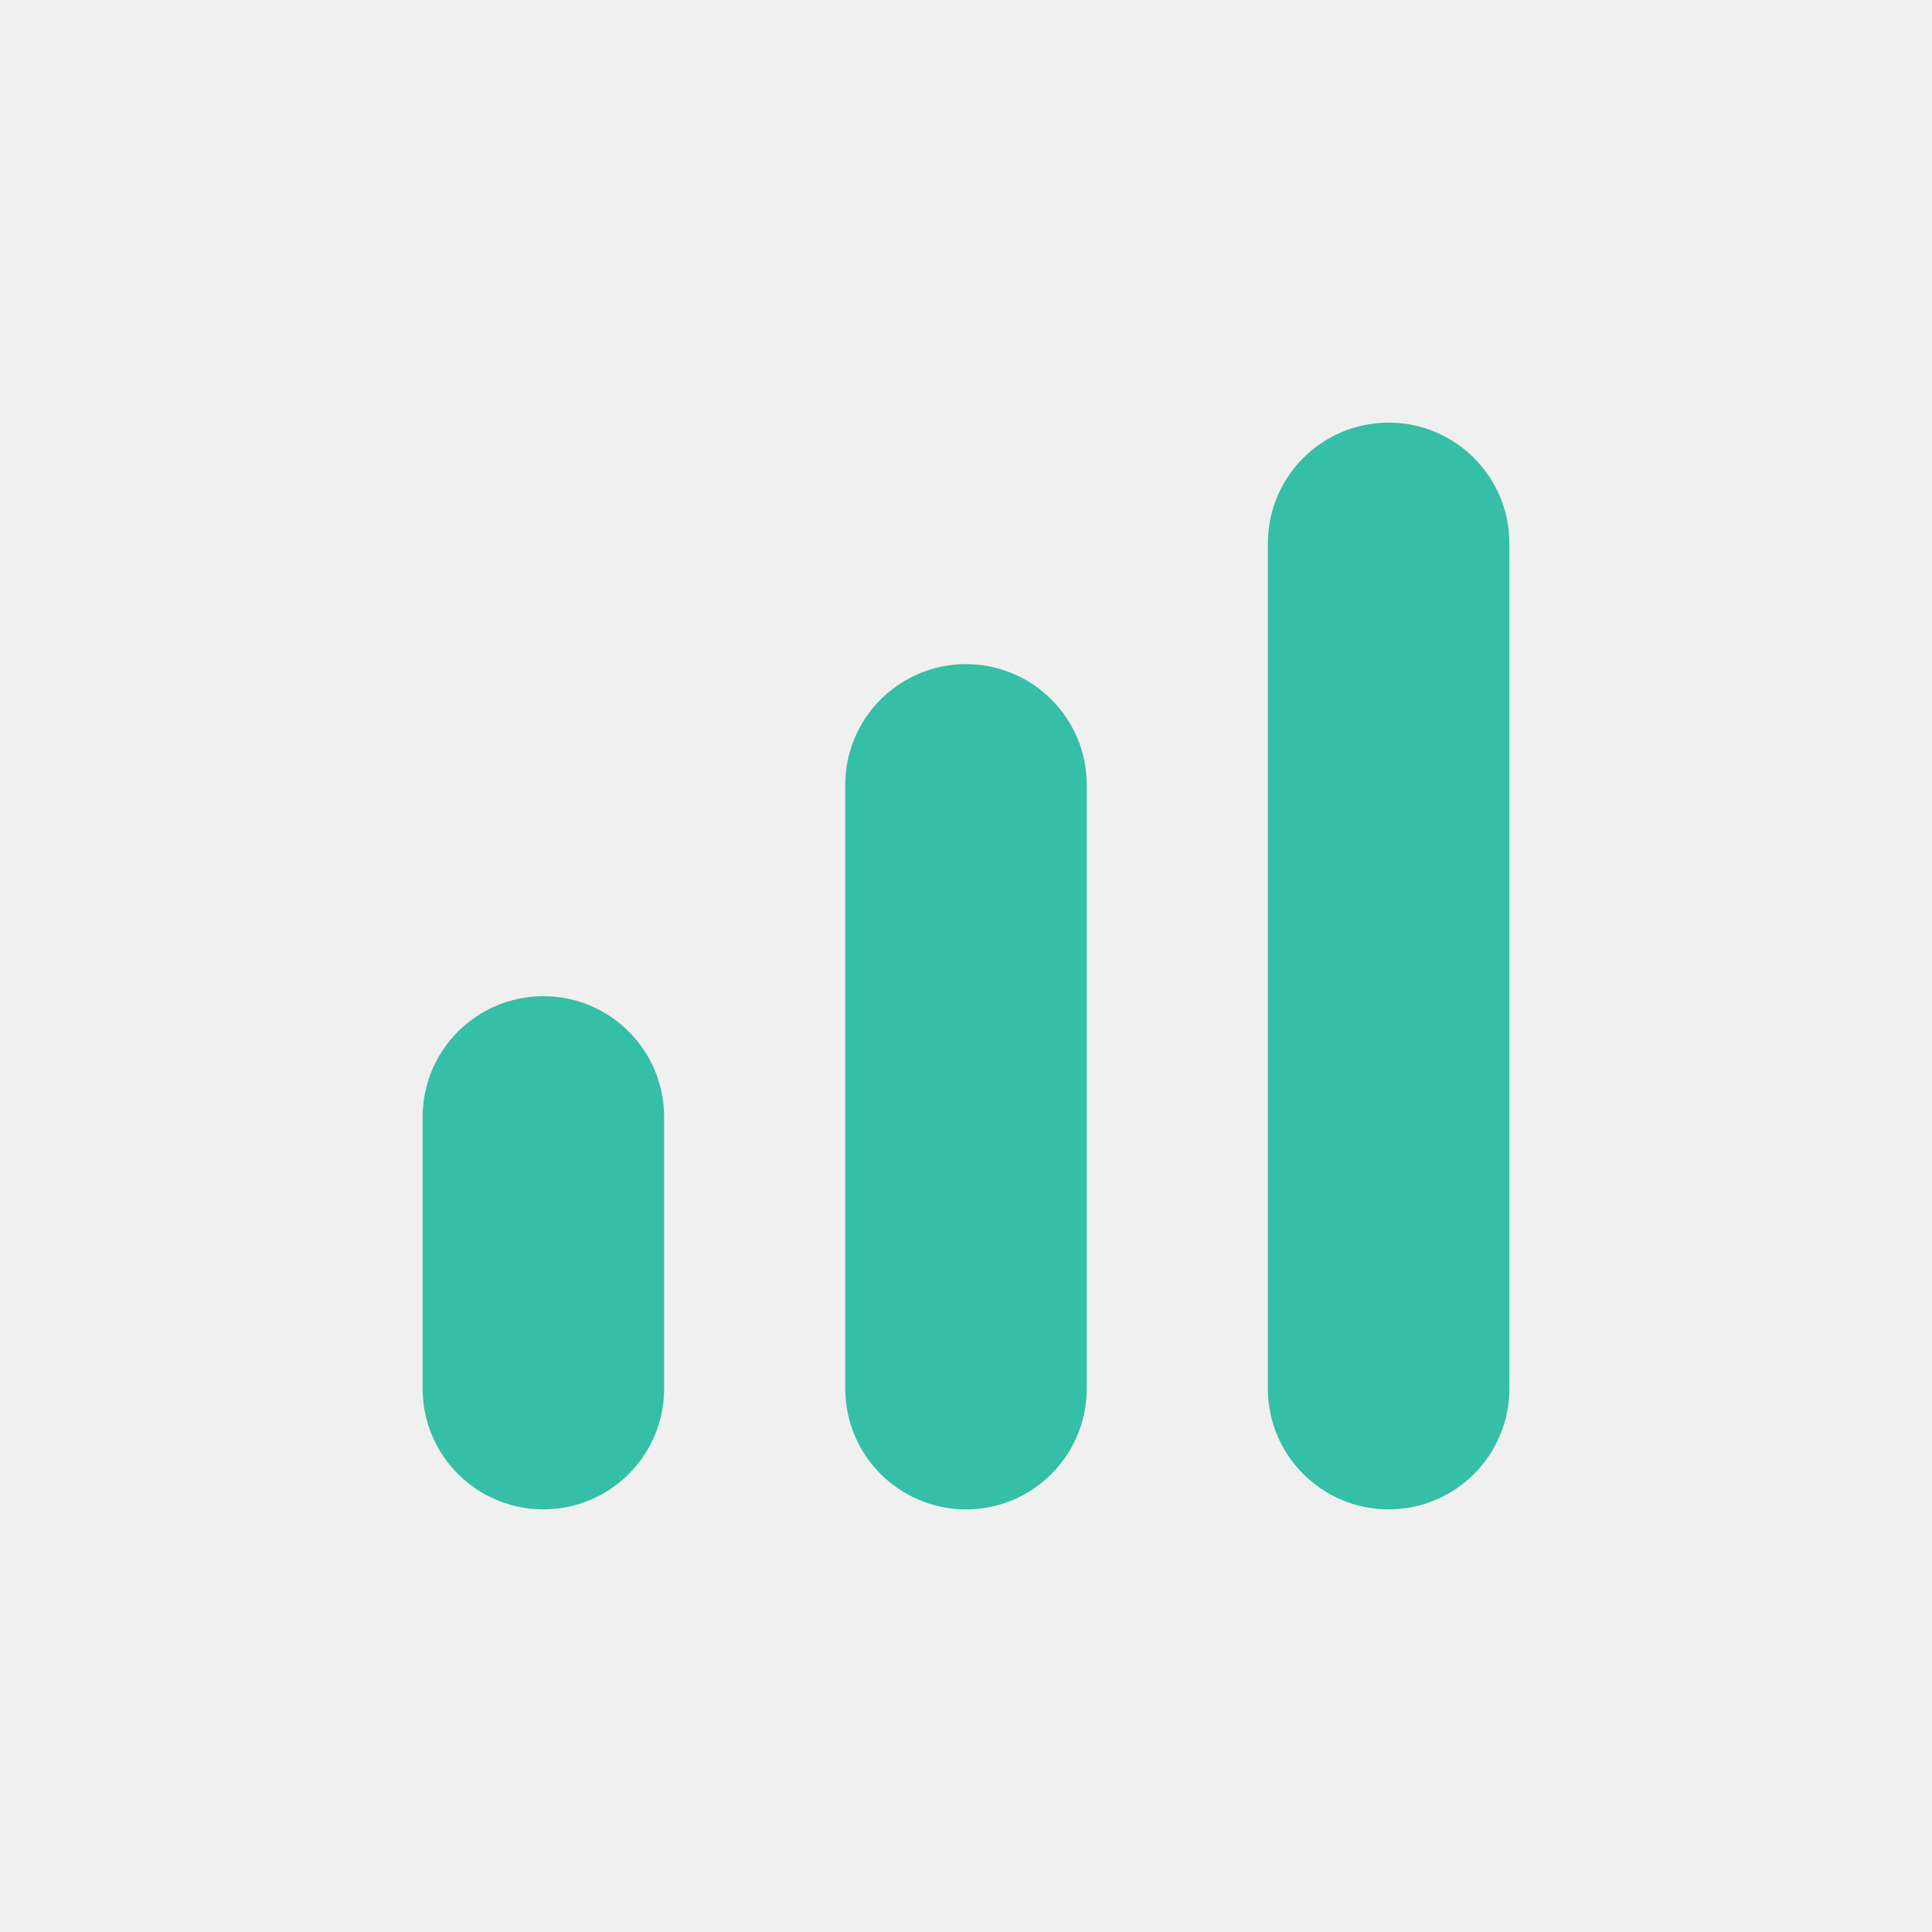
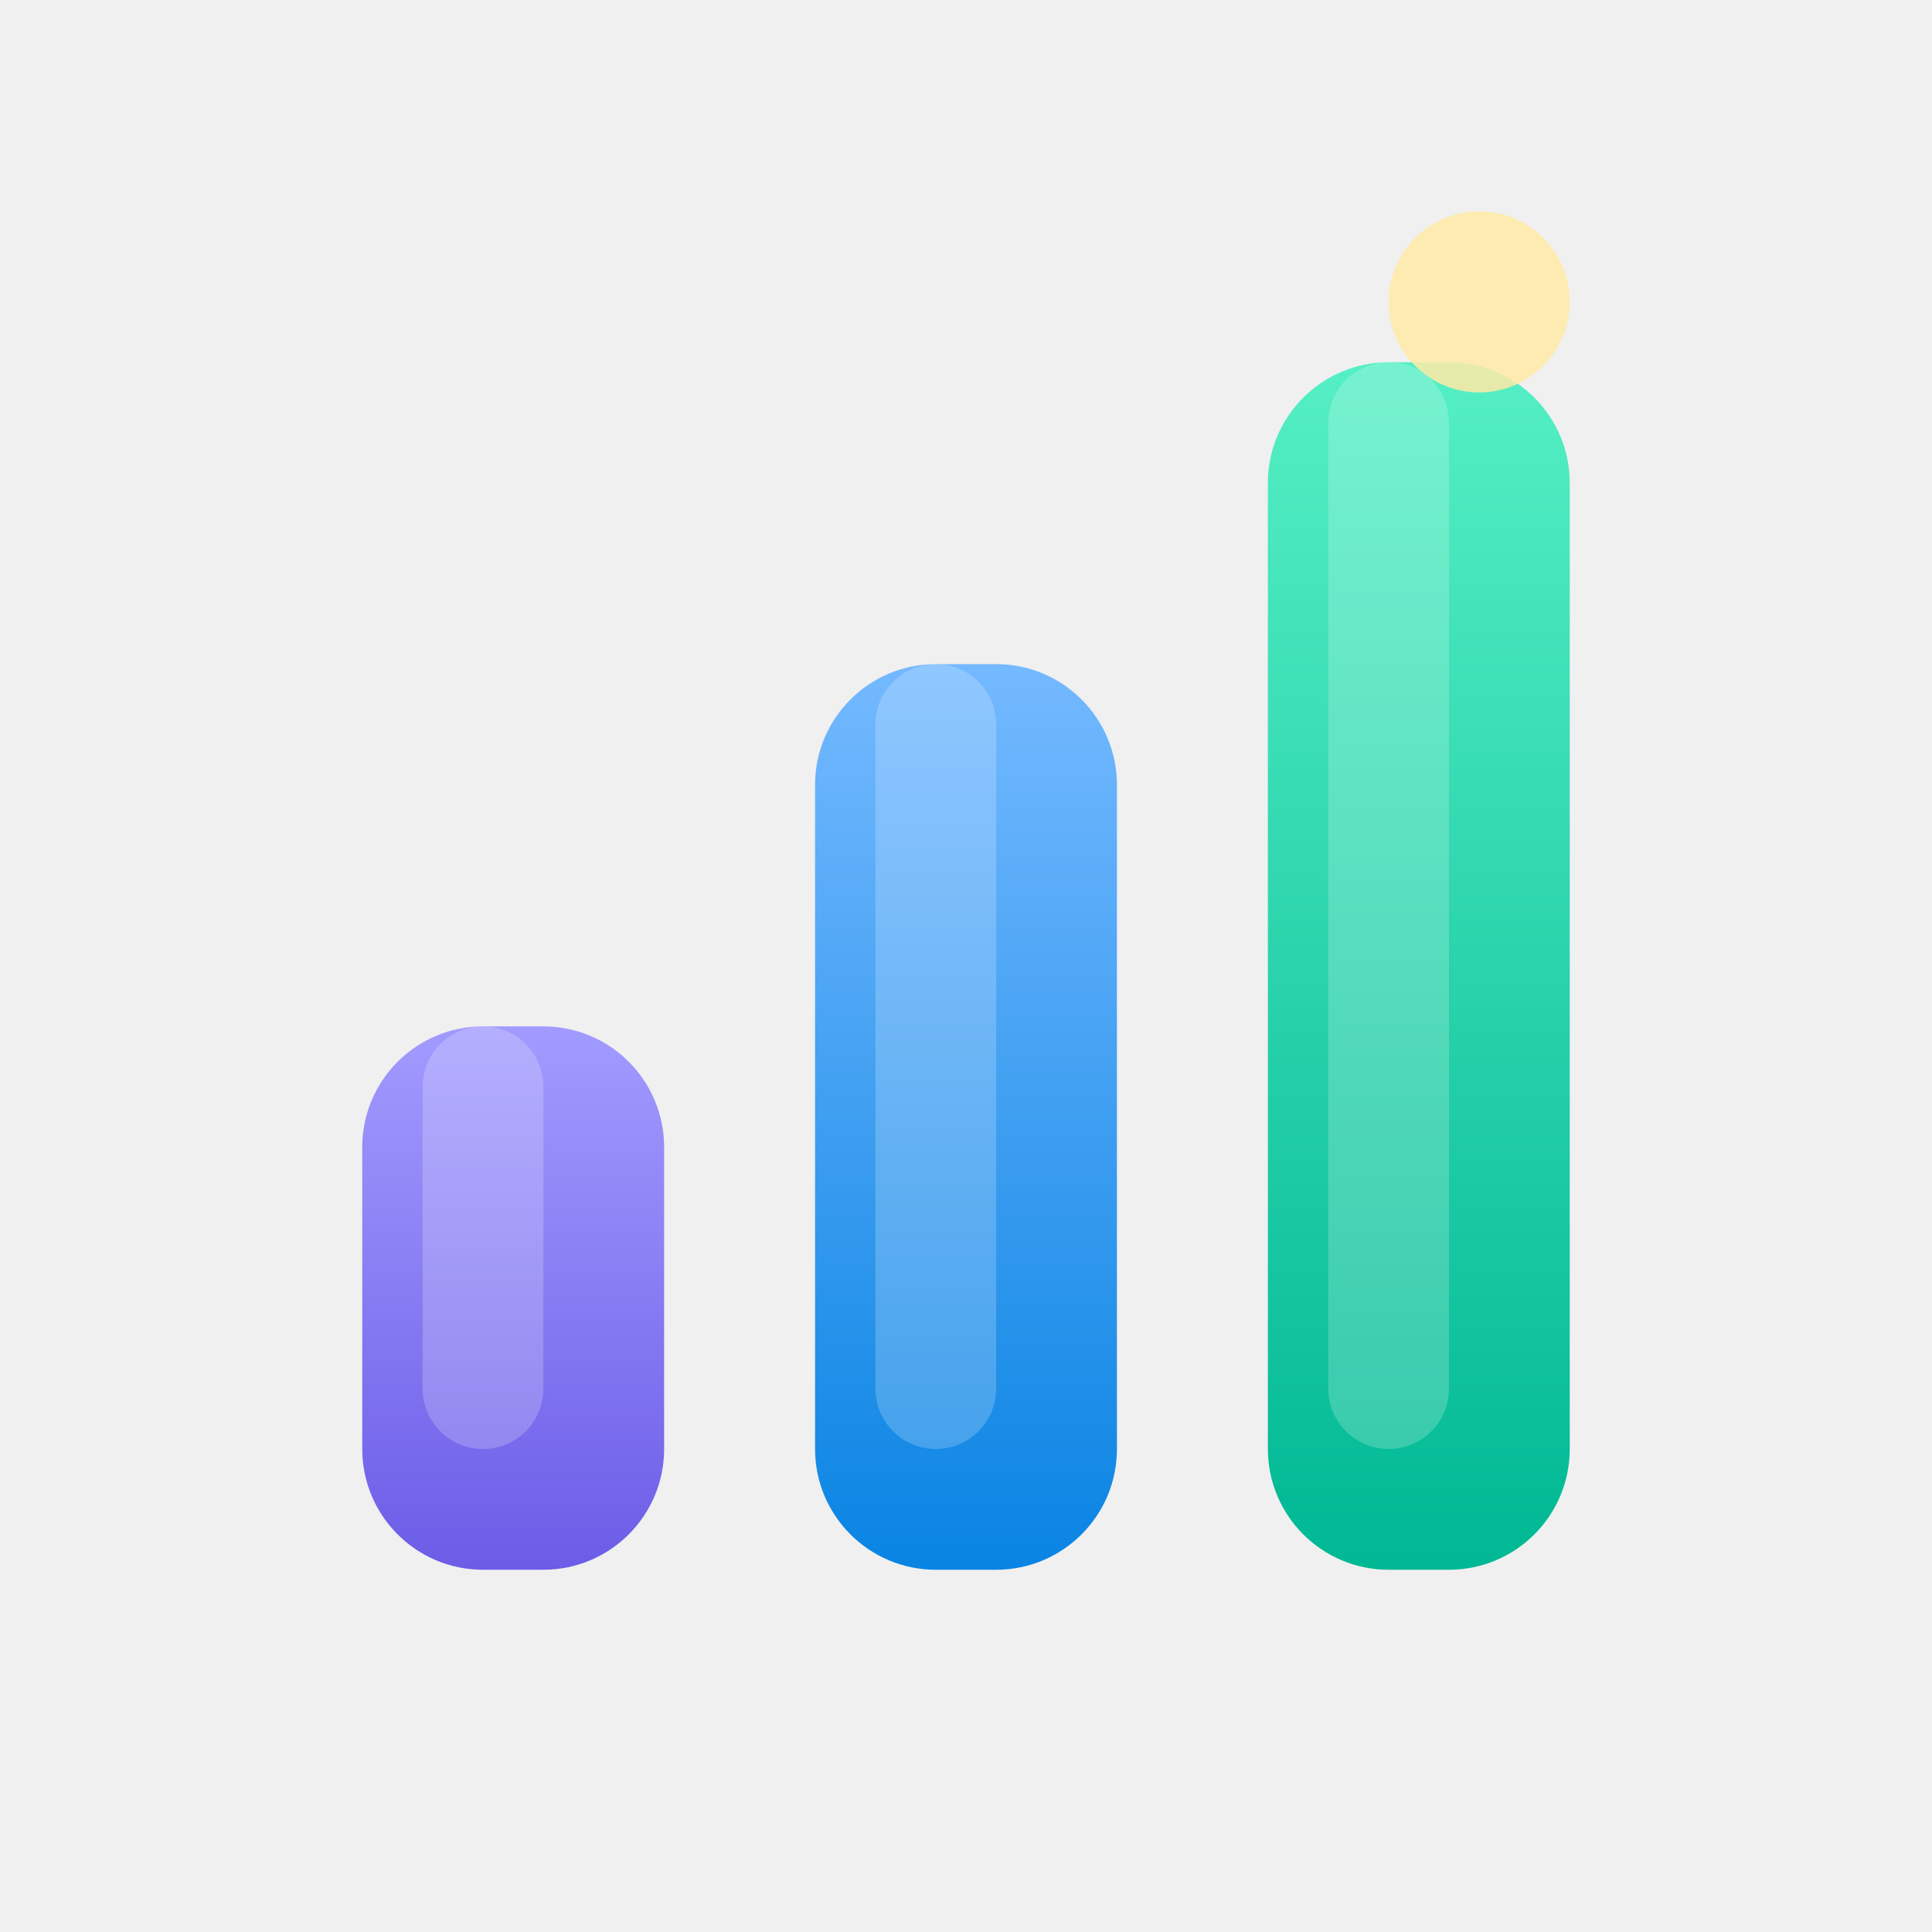
<svg xmlns="http://www.w3.org/2000/svg" viewBox="0 0 64 64">
-   <g fill="#35BFA6">
-     <rect x="14" y="33" width="8" height="17" rx="4" />
-     <rect x="28" y="22" width="8" height="28" rx="4" />
-     <rect x="42" y="14" width="8" height="36" rx="4" />
-   </g>
+   <defs>
+     <linearGradient id="b1" x1="0" y1="0" x2="0" y2="1">
+       <stop offset="0" stop-color="#A29BFE" />
+       <stop offset="1" stop-color="#6C5CE7" />
+     </linearGradient>
+     <linearGradient id="b2" x1="0" y1="0" x2="0" y2="1">
+       <stop offset="0" stop-color="#74B9FF" />
+       <stop offset="1" stop-color="#0984E3" />
+     </linearGradient>
+     <linearGradient id="b3" x1="0" y1="0" x2="0" y2="1">
+       <stop offset="0" stop-color="#55EFC4" />
+       <stop offset="1" stop-color="#00B894" />
+     </linearGradient>
+   </defs>
+   <rect x="12" y="34" width="10" height="18" rx="4" fill="url(#b1)" />
+   <rect x="27" y="22" width="10" height="30" rx="4" fill="url(#b2)" />
+   <rect x="42" y="12" width="10" height="40" rx="4" fill="url(#b3)" />
+   <rect x="14" y="34" width="4" height="14" rx="2" fill="#fff" opacity=".2" />
+   <rect x="29" y="22" width="4" height="26" rx="2" fill="#fff" opacity=".2" />
+   <rect x="44" y="12" width="4" height="36" rx="2" fill="#fff" opacity=".2" />
+   <circle cx="49" cy="10" r="3" fill="#FFEAA7" opacity=".85" />
</svg>
